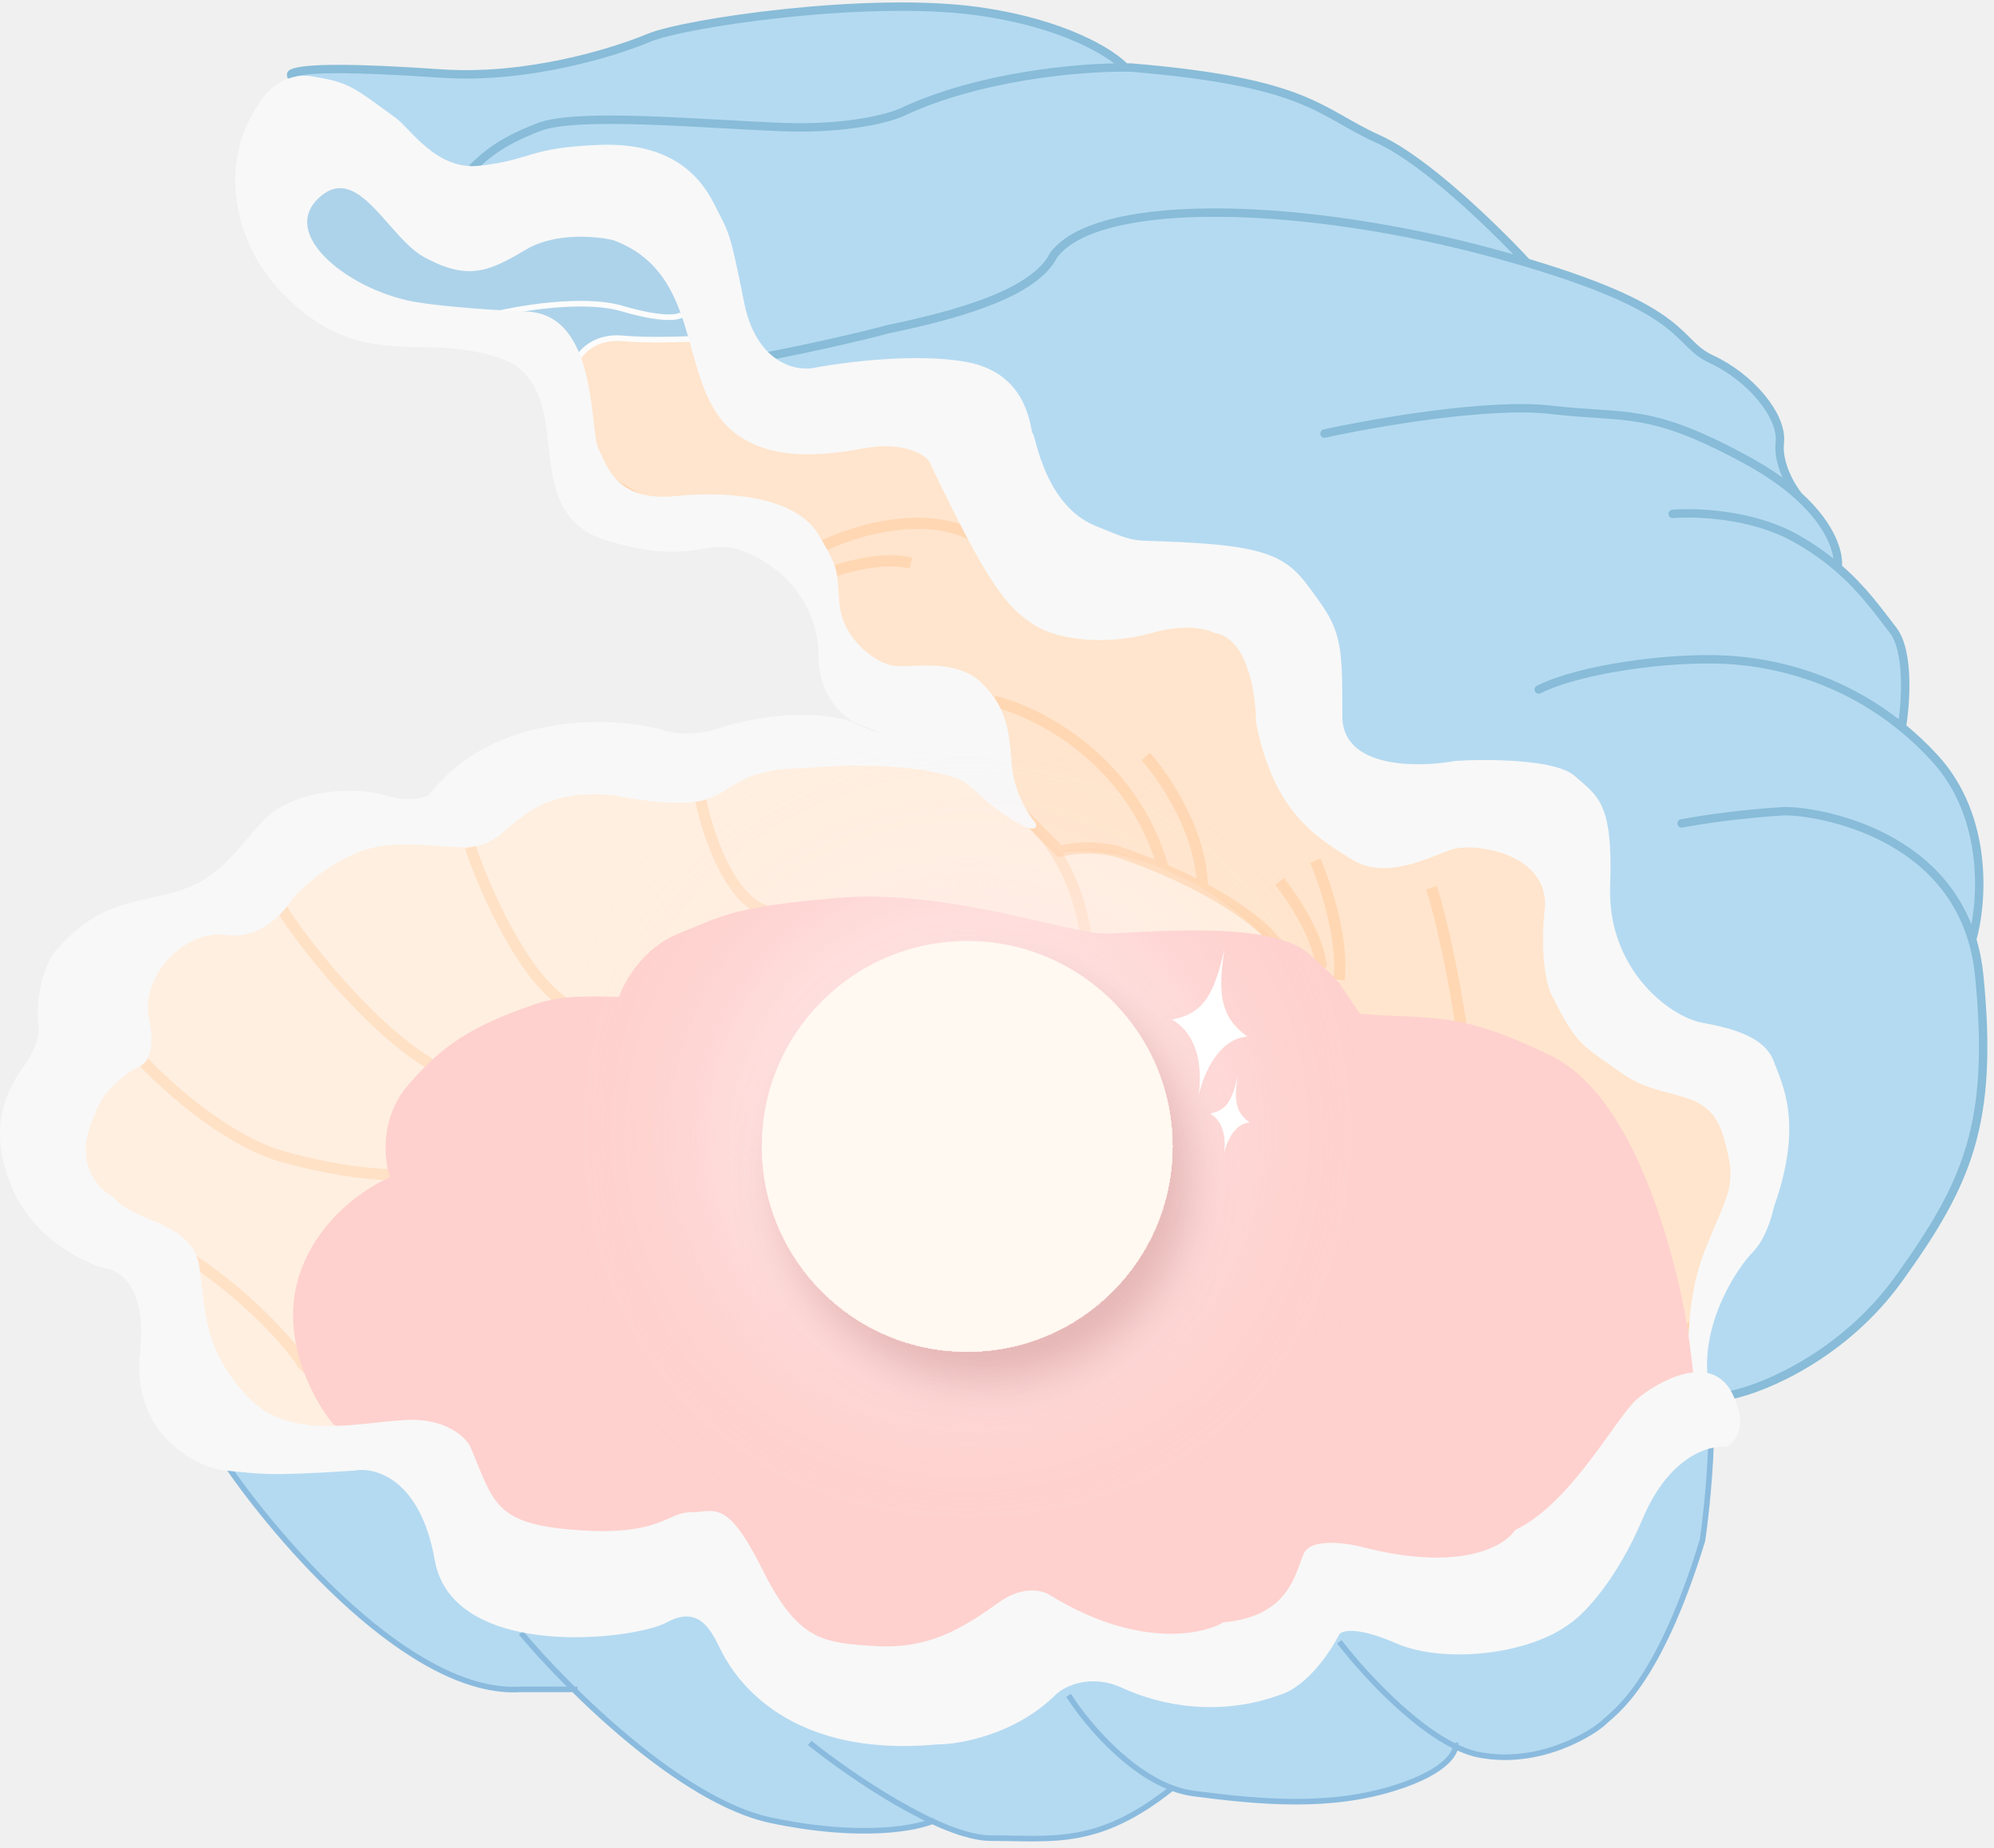
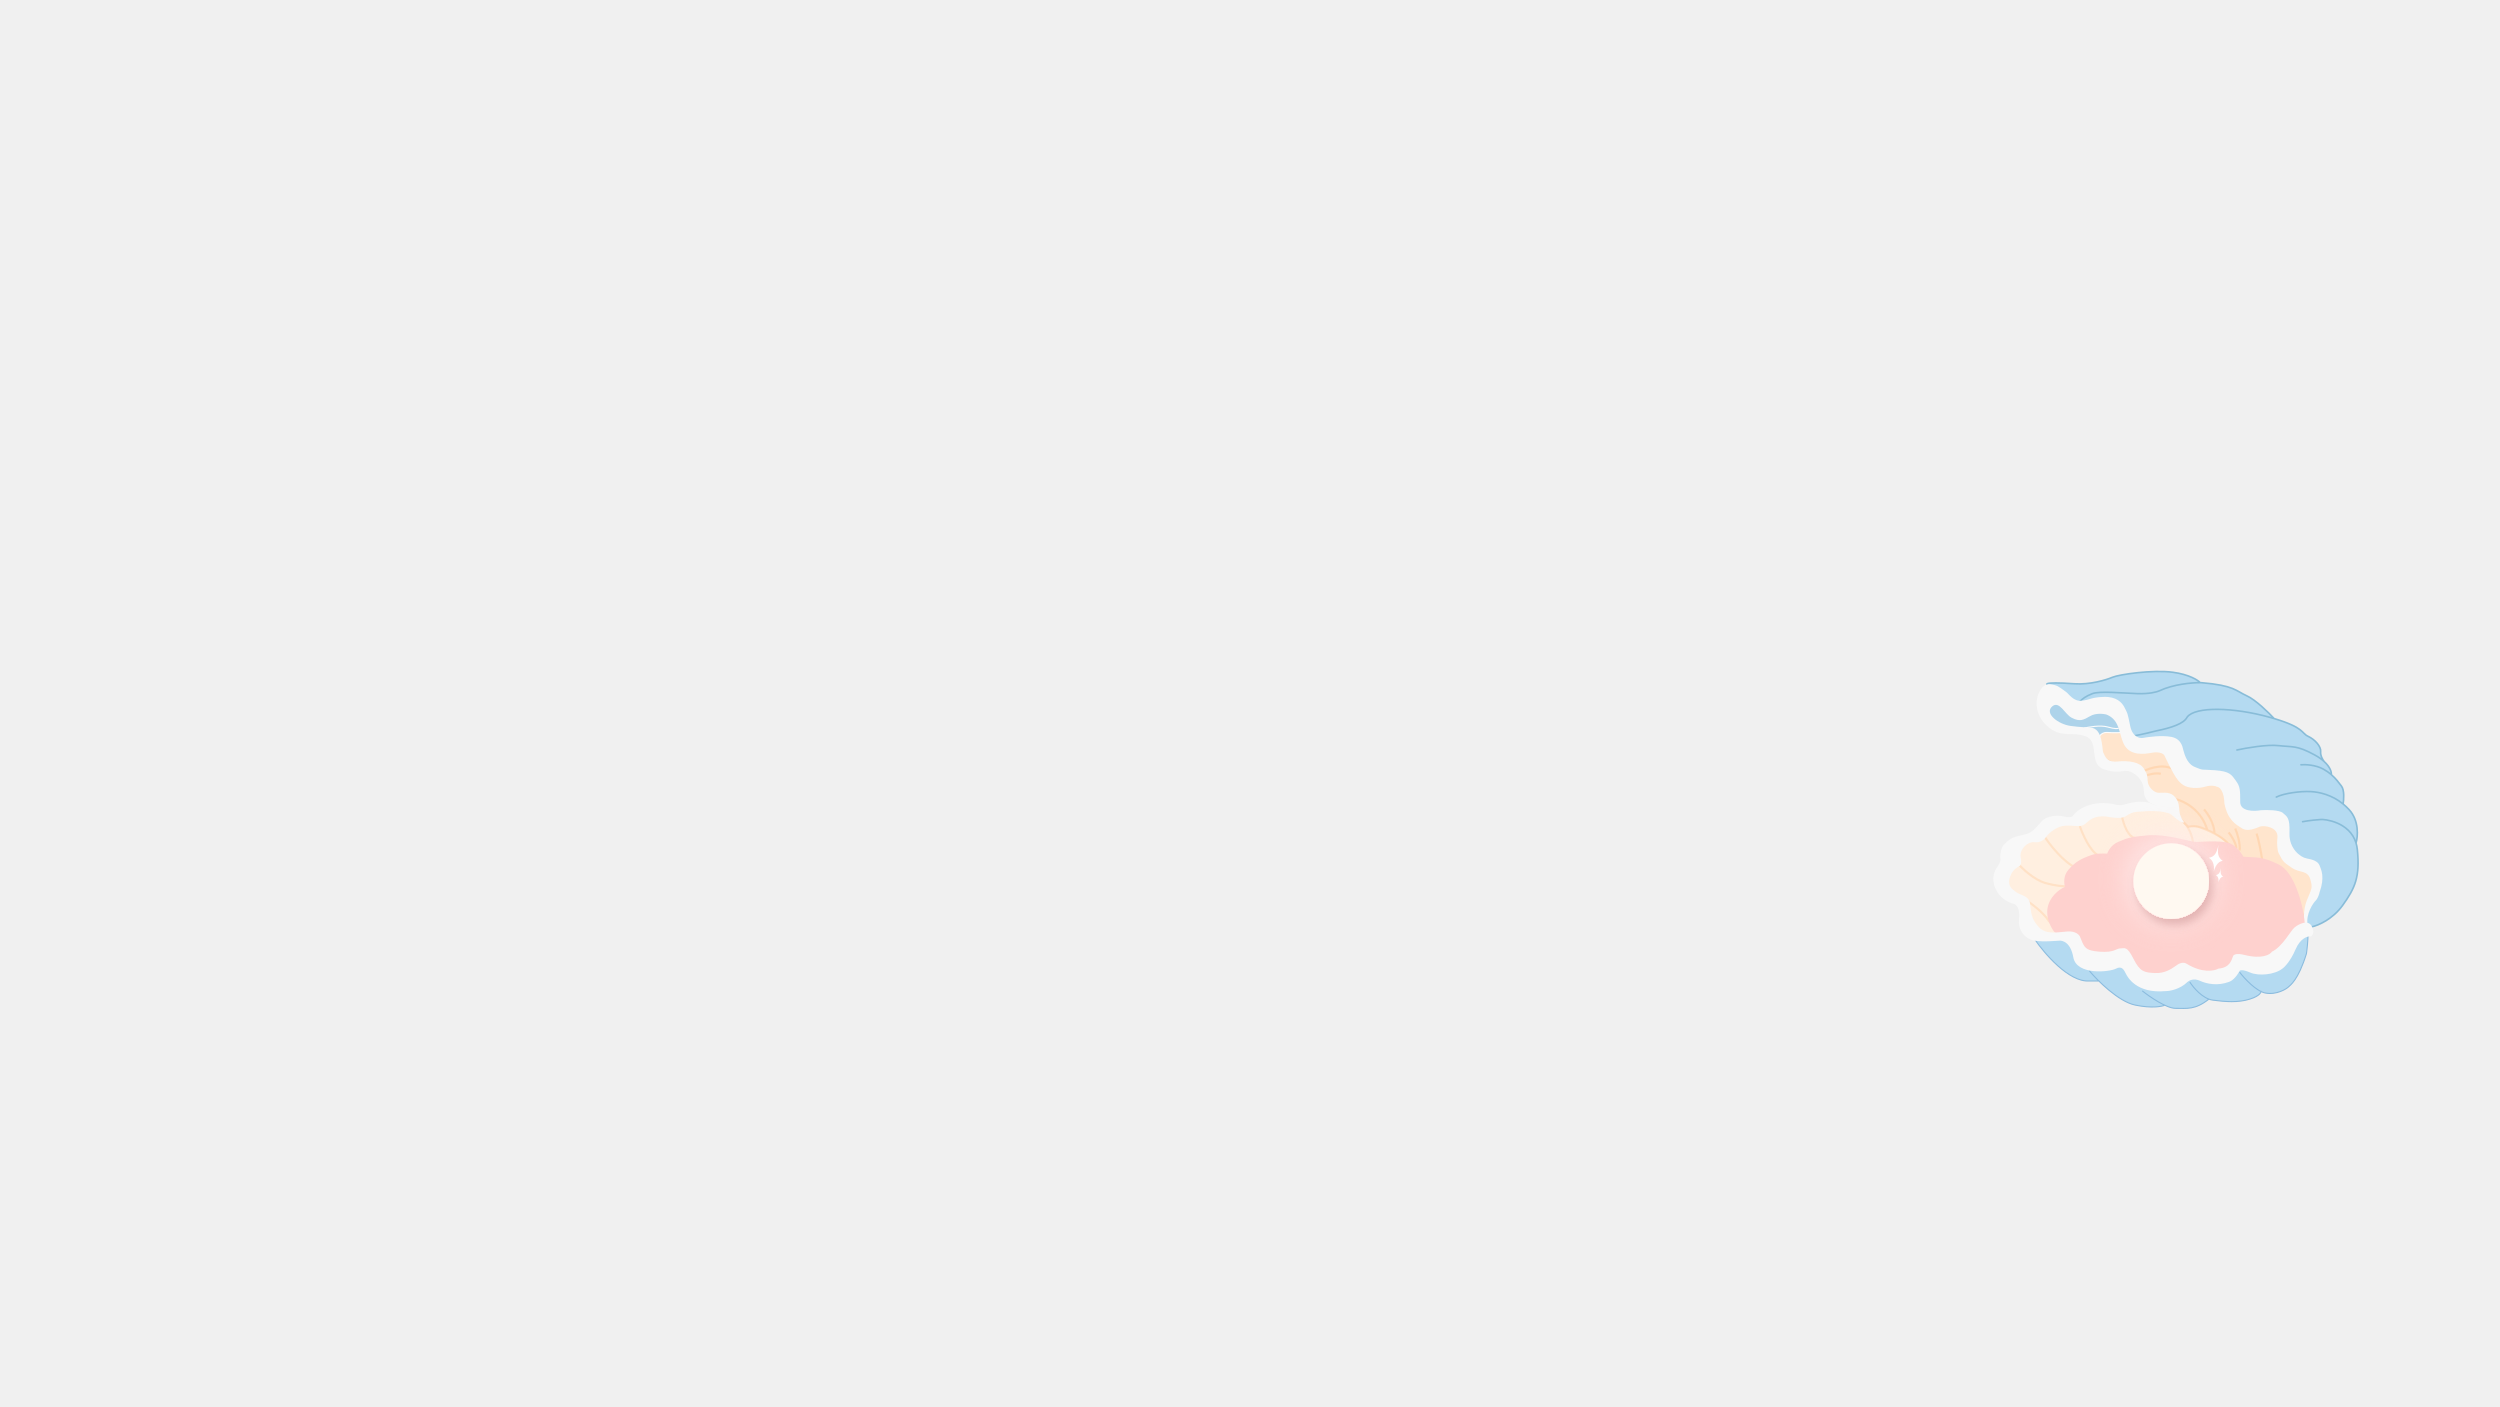
- <svg xmlns="http://www.w3.org/2000/svg" width="300" height="278" viewBox="0 0 300 278" fill="none">
-   <path d="M52.865 212.533L45.701 205.37L55.999 189.252L116.889 146.27L191.659 148.061L196.584 140.897L177.332 125.227L154.05 114.482L120.471 111.348L102.562 116.273L85.548 114.482L70.773 122.093L49.73 125.227L37.642 135.525L21.972 140.897L11.226 154.777L7.645 176.715L23.315 189.252L29.135 212.533L49.73 217.906L52.865 212.533Z" fill="#FFEFE0" />
-   <path d="M191.659 141.345C187.032 135.973 174.018 125.675 158.975 127.466M154.465 123.228C156.405 124.422 162.019 130.6 163.452 141.345M105.215 119.199C106.11 124.72 110.084 137.316 116.889 137.316M70.773 127.466C72.863 133.734 79.157 148.211 85.963 151.435M42.086 136.212C45.519 142.032 57.846 157.345 67.159 161.285M20.595 158.598C23.729 162.329 33.612 171.522 42.567 174.029C51.521 176.536 58.237 176.864 60.476 176.715M28.207 189.043C31.191 190.984 40.328 197.49 45.701 205.37M45.701 205.37L52.865 212.533L49.73 217.906L29.135 212.533L23.315 189.251L7.645 176.715L11.226 154.777L21.972 140.897L37.642 135.525L49.73 125.227L70.773 122.093L85.548 114.482L102.562 116.273L120.471 111.348L154.05 114.482L177.332 125.227L196.584 140.897L191.659 148.061L116.889 146.27L55.999 189.251L45.701 205.37Z" stroke="#FFD6B0" stroke-opacity="0.53" stroke-width="1.685" />
-   <path d="M81.07 44.638L86.891 69.71L98.979 76.874L119.127 82.694L127.634 100.603L137.036 105.528L159.422 128.065C162.645 127.349 165.242 127.467 167.929 128.065C170.521 128.929 172.897 129.844 175.059 130.774C177.211 131.701 179.151 132.643 180.879 133.567C186.051 136.332 189.333 138.931 190.762 140.451L247.176 203.132L256.578 198.655L266.875 170.448L244.042 153.435L235.535 122.989C224.342 121.348 201.687 117.885 200.612 117.169C199.538 116.453 192.404 99.857 188.972 91.649L161.213 86.276L141.065 61.651L115.545 59.413L106.143 39.713L81.07 44.638Z" fill="#FFE5CD" />
-   <path d="M172.373 113.827C175.208 116.988 180.879 125.361 180.879 133.567M180.879 133.567C186.051 136.332 189.333 138.931 190.762 140.451L247.176 203.132L256.578 198.655L266.875 170.448L244.042 153.435L235.535 122.989C224.342 121.348 201.687 117.885 200.612 117.169C199.538 116.453 192.404 99.857 188.972 91.649L161.213 86.276L141.065 61.651L115.545 59.413L106.143 39.713L81.07 44.638L86.891 69.71L98.979 76.874L119.127 82.694L127.634 100.603L137.036 105.528L159.422 128.065C162.645 127.349 165.242 127.467 167.929 128.065C170.521 128.929 172.897 129.844 175.059 130.774M180.879 133.567C179.151 132.643 177.211 131.701 175.059 130.774M192.52 132.631C194.46 135.019 198.43 140.959 198.788 145.615M197.893 129.497C199.374 132.93 202.164 141.317 201.475 147.406M149.539 105.528C156.105 107.057 170.403 114.245 175.059 130.774M122.675 82.694C128.335 79.71 141.632 75.531 149.539 82.694M124.466 86.276C127.025 85.311 133.122 83.65 137.036 84.725M215.354 133.567C216.846 137.871 219.115 149.005 219.831 154.57" stroke="#FFCB9A" stroke-opacity="0.5" stroke-width="1.685" />
-   <path d="M93.608 50.905C89.668 50.547 87.49 52.845 86.892 54.039H84.654L78.386 49.561L60.029 48.666L46.15 42.398L43.016 31.652L50.627 24.041L62.268 30.309L96.295 31.652C100.921 38.07 109.637 50.905 107.488 50.905C104.801 50.905 98.533 51.353 93.608 50.905Z" fill="#ADD3EA" />
-   <path d="M74.323 47.323C77.308 46.576 87.519 44.636 93.608 46.427C99.697 48.218 102.115 47.77 102.563 47.323M86.892 54.039C87.49 52.845 89.668 50.547 93.608 50.905C98.533 51.353 104.801 50.905 107.488 50.905C109.637 50.905 100.921 38.07 96.295 31.652L62.268 30.309L50.627 24.041L43.016 31.652L46.15 42.398L60.029 48.666L78.386 49.561L84.654 54.039H86.892Z" stroke="#FCFCFC" stroke-width="0.842" />
-   <path d="M285.684 192.386C277.445 203.848 265.536 208.803 260.611 209.847L255.685 210.743V196.415L264.64 178.059L262.85 162.836L242.254 155.225L236.881 133.286L231.509 123.885L200.615 117.616L190.766 89.857L159.425 86.723L144.65 63.442L111.966 58.069L104.355 37.474L94.057 28.519L69.433 33.892L60.926 27.624C54.658 22.4 42.48 11.774 43.913 11.058C45.704 10.163 53.315 10.163 66.299 11.058C79.283 11.954 92.267 7.924 97.64 5.685C103.012 3.447 130.324 -0.583 146.889 1.656C160.142 3.447 167.335 8.065 169.276 10.151C169.591 10.152 169.89 10.156 170.171 10.163C197.034 12.402 198.378 16.879 207.332 20.908C214.496 24.132 225.241 34.663 229.718 39.525C254.506 46.903 251.94 51.484 257.477 54.04C263.297 56.726 268.222 62.546 267.775 66.576C267.416 69.799 269.508 73.292 270.599 74.635C275.685 79.246 276.756 83.438 276.48 85.381C280.308 88.666 282.652 92.037 284.788 94.783C287.295 98.007 286.728 105.866 286.131 109.392C287.811 110.76 289.461 112.301 291.056 114.035C299.294 122.989 298.264 135.973 296.719 141.346C297.218 142.997 297.579 144.784 297.772 146.718C300.011 169.104 295.981 178.059 285.684 192.386Z" fill="#B4DAF1" />
-   <path d="M253 123.885C258.731 122.81 265.238 122.243 267.775 122.093C270.638 121.684 291.439 123.891 296.719 141.346M296.719 141.346C297.218 142.997 297.579 144.784 297.772 146.718C300.011 169.104 295.981 178.059 285.684 192.386C277.445 203.848 265.536 208.803 260.611 209.847L255.685 210.743V196.415L264.64 178.059L262.85 162.836L242.254 155.225L236.881 133.286L231.509 123.885L200.615 117.616L190.766 89.857L159.425 86.723L144.65 63.442L111.966 58.069L104.355 37.474L94.057 28.519L69.433 33.892L60.926 27.624C54.658 22.4 42.48 11.774 43.913 11.058C45.704 10.163 53.315 10.163 66.299 11.058C79.283 11.954 92.267 7.924 97.64 5.685C103.012 3.447 130.324 -0.583 146.889 1.656C160.142 3.447 167.335 8.065 169.276 10.151M296.719 141.346C298.264 135.973 299.294 122.989 291.056 114.035C289.461 112.301 287.811 110.76 286.131 109.392M231.509 103.737C237.777 100.603 251.209 98.812 259.716 99.26C266.904 99.638 276.97 101.935 286.131 109.392M286.131 109.392C286.728 105.866 287.295 98.007 284.788 94.783C282.652 92.037 280.308 88.666 276.48 85.381M251.657 77.322C255.089 77.023 263.566 77.322 270.013 80.904C272.579 82.329 274.692 83.846 276.48 85.381M276.48 85.381C276.756 83.438 275.685 79.246 270.599 74.635M199.273 65.233C206.735 63.592 223.987 60.577 233.3 61.651C244.941 62.995 248.075 61.204 262.85 69.263C266.12 71.046 268.653 72.871 270.599 74.635M270.599 74.635C269.508 73.292 267.416 69.799 267.775 66.576C268.222 62.546 263.297 56.726 257.477 54.04C251.94 51.484 254.506 46.903 229.718 39.525M114.172 53.831C120.261 52.757 130.324 50.458 133.458 49.562C145.636 47.055 155.843 43.742 158.529 38.369C165.245 29.415 196.587 30.31 225.689 38.369C227.107 38.762 228.448 39.147 229.718 39.525M229.718 39.525C225.241 34.663 214.496 24.132 207.332 20.908C198.378 16.879 197.034 12.402 170.171 10.163C169.89 10.156 169.591 10.152 169.276 10.151M70.743 25.625C72.981 23.386 75.254 21.356 81.074 19.117C86.894 16.878 105.699 18.669 117.787 19.117C127.458 19.475 133.756 17.774 135.696 16.879C147.342 11.399 162.371 10.122 169.276 10.151" stroke="#88BCD8" stroke-width="1.264" stroke-linecap="round" stroke-linejoin="round" />
-   <path d="M47.042 11.506C42.744 10.79 39.879 13.894 38.983 15.536C32.267 25.386 35.849 37.473 42.565 44.189C49.281 50.905 54.654 52.248 64.056 52.248C71.578 52.248 76.144 54.039 77.487 54.934C86.442 61.203 77.935 77.321 91.367 81.35C104.799 85.38 106.142 80.455 112.41 83.141C118.678 85.827 123.155 91.648 123.155 98.811C123.155 104.542 126.737 107.766 128.528 108.661C141.422 113.676 145.956 118.303 148.675 120.75C155.123 125.764 156.138 124.929 155.839 123.884C154.794 122.69 152.615 119.317 152.257 115.377C151.81 110.452 151.81 106.87 147.78 102.841C143.751 98.811 137.035 100.602 134.348 100.155C131.662 99.707 126.737 96.125 126.289 90.752C125.842 85.38 126.289 85.827 123.155 80.455C120.021 75.082 110.619 73.739 101.665 74.634C92.71 75.53 91.367 70.157 90.024 67.471C88.681 64.784 90.024 47.323 79.278 46.876C70.682 46.517 64.951 45.831 63.16 45.532C53.277 44.189 41.222 35.235 48.386 29.414C54.116 24.758 58.65 36.13 64.056 38.816C70.772 42.398 73.906 40.607 79.278 37.473C83.576 34.966 89.725 35.533 92.262 36.13C104.351 40.607 102.56 53.591 107.485 61.65C112.41 69.709 122.708 68.814 129.871 67.471C135.602 66.396 138.826 68.217 139.721 69.262C148.675 88.066 151.362 91.2 155.391 93.886C159.421 96.573 167.032 97.02 173.3 95.23C178.315 93.797 181.658 94.633 182.702 95.23C187.717 95.946 188.971 104.483 188.971 108.661C191.657 122.541 198.373 126.122 203.298 129.257C208.223 132.391 214.491 129.257 218.073 127.913C221.654 126.57 233.295 128.361 232.4 136.868C231.683 143.673 232.698 148.061 233.295 149.404C237.325 157.463 237.772 157.015 244.041 161.493C250.309 165.97 257.025 163.283 259.263 170.895C261.502 178.506 260.159 178.954 256.577 187.908C253.711 195.072 253.89 202.832 254.338 205.817C254.696 209.757 256.278 208.951 257.025 208.056C255.681 199.101 261.502 190.595 263.74 188.356C265.531 186.565 266.576 183.133 266.874 181.64C271.352 169.104 268.218 163.283 266.874 159.702C265.531 156.12 261.054 154.777 256.129 153.881C251.204 152.986 241.802 145.822 242.25 133.286C242.697 120.75 240.459 119.854 236.877 116.72C234.012 114.213 223.744 114.183 218.968 114.482C213.297 115.526 201.955 115.646 201.955 107.766C201.955 97.916 201.955 95.23 198.373 90.305C194.791 85.38 193.448 82.693 181.359 81.798C169.271 80.902 172.405 82.246 164.794 79.112C157.182 75.978 155.839 65.68 155.391 65.232C154.944 64.784 154.944 56.278 145.541 54.487C138.02 53.054 126.886 54.487 122.26 55.382C119.573 55.83 113.753 54.487 111.962 45.532C109.724 34.339 109.724 35.235 107.485 30.757C105.246 26.28 100.769 21.355 90.024 21.803C79.278 22.251 80.174 24.042 72.115 24.937C65.668 25.653 61.784 19.391 59.579 17.773C52.863 12.848 52.415 12.401 47.042 11.506Z" fill="#F8F8F8" />
-   <path d="M233.296 158.805C219.417 152.09 216.283 153.432 204.642 152.537C200.164 146.268 202.852 148.956 197.031 143.584C191.211 138.211 171.511 140.449 166.138 140.449C160.766 140.449 142.409 133.733 126.291 135.076C110.173 136.419 108.83 137.762 102.114 140.449C96.741 142.598 93.906 147.685 93.159 149.959C88.878 150.006 84.901 149.54 80.175 151.194C71.221 154.328 66.744 157.014 61.371 163.283C57.073 168.297 57.789 174.598 58.685 177.122C53.4 179.388 45.865 185.578 44.357 194.623C42.925 203.22 47.641 211.338 50.178 214.323L63.162 220.143L78.832 238.5H105.695L129.872 254.618L154.945 247.455L185.39 251.036L200.165 238.5H230.162L255.235 211.189C254.936 208.055 254.16 200.891 253.444 197.31L253.425 197.215C252.475 192.462 247.081 165.476 233.296 158.805Z" fill="#FED1CE" />
-   <path d="M78.384 254.171C61.907 255.246 41.67 231.636 33.611 219.697C36.835 216.472 53.162 217.16 60.922 217.907L74.802 235.367L106.59 238.502L132.558 256.858L154.497 247.008L185.837 250.143L204.194 241.188L232.4 235.367C240.758 225.517 257.473 207.519 257.473 214.324C257.473 221.129 256.577 228.8 256.13 231.785C249.414 253.724 242.698 257.753 241.355 259.096C240.012 260.44 231.953 265.812 222.551 264.021C221.404 263.803 220.207 263.373 218.99 262.784C218.799 264.201 216.868 266.765 210.014 268.946C200.164 272.08 189.867 271.185 179.569 269.842C178.482 269.7 177.403 269.416 176.343 269.02C165.205 277.893 158.5 276.558 149.124 276.558C146.678 276.558 143.566 275.548 140.275 274.02C137.376 275.195 129.045 276.619 115.992 273.871C106.201 271.81 94.588 262.366 86.285 254.171H78.384Z" fill="#B4DAF1" />
-   <path d="M86.89 254.171H78.384C61.907 255.246 41.67 231.636 33.611 219.697C36.835 216.472 53.162 217.16 60.922 217.907L74.802 235.367L106.59 238.502L132.558 256.858L154.497 247.008L185.837 250.143L204.194 241.188L232.4 235.367C240.758 225.517 257.473 207.519 257.473 214.324C257.473 221.129 256.578 228.8 256.13 231.785C249.414 253.724 242.698 257.753 241.355 259.096C240.012 260.44 231.953 265.812 222.551 264.021C215.029 262.589 205.388 252.082 201.508 247.008M78.384 245.665C85.249 253.873 102.382 271.006 115.992 273.871C129.603 276.737 138.08 275.065 140.617 273.871M121.813 262.23C127.782 267.006 141.602 276.558 149.124 276.558C158.526 276.558 165.242 277.901 176.435 268.946M160.765 255.067C163.6 259.544 171.331 268.767 179.569 269.842C189.867 271.185 200.164 272.08 210.014 268.946C217.894 266.439 219.267 263.424 218.969 262.23" stroke="#8ABBDE" stroke-width="0.842" />
-   <path d="M132.526 110.245C137.541 110.961 142.707 114.852 144.647 116.494L145.543 117.837C139.454 114.613 126.59 115.001 120.919 115.598C110.621 115.598 110.173 119.628 105.248 120.523C101.308 121.24 94.951 120.225 92.264 119.628C81.967 118.732 78.832 122.762 74.803 125.896C70.773 129.03 65.401 126.344 57.789 127.239C51.7 127.956 45.999 132.91 43.91 135.298C42.716 137.388 39.075 141.387 34.06 140.671C27.792 139.775 21.076 146.939 22.419 153.207C23.494 158.222 21.972 160.072 21.076 160.371C16.42 162.878 14.659 166.191 14.36 167.534C10.779 174.698 14.659 178.877 17.047 180.071C20.181 184.1 29.135 183.652 30.031 190.816C30.926 197.979 30.926 203.352 37.194 210.068C43.462 216.784 53.312 214.097 60.924 213.65C67.013 213.292 70.027 216.187 70.773 217.679C74.355 226.186 74.355 229.32 86.891 230.216C99.428 231.111 100.323 227.529 103.905 227.529C107.487 227.529 109.278 225.291 114.65 236.036C120.023 246.781 123.605 247.229 132.112 247.677C140.618 248.124 145.991 244.095 150.468 240.961C154.05 238.454 157.035 239.319 158.08 240.065C170.974 247.945 180.764 246.035 184.047 244.095C193.897 243.199 194.793 236.931 196.136 233.797C197.211 231.29 202.852 232.156 205.538 232.902C219.865 236.484 226.432 232.603 227.924 230.216C236.431 226.186 243.147 213.202 246.281 210.516C249.415 207.829 257.474 203.352 260.608 209.62C263.115 214.635 261.056 217.082 259.713 217.679C257.176 217.381 251.116 219.112 247.176 228.425C243.236 237.737 238.371 242.752 236.431 244.095C230.163 249.02 217.179 250.363 210.015 247.229C204.285 244.722 201.956 245.289 201.509 245.886C198.285 251.975 194.494 254.393 193.002 254.84C183.6 258.422 174.645 256.631 168.825 253.945C164.169 251.796 160.318 253.646 158.975 254.84C152.886 260.929 144.499 262.452 141.066 262.452C116.889 264.69 109.725 250.811 108.382 248.124C107.039 245.438 105.248 241.409 100.323 244.095C95.398 246.781 68.087 249.915 65.401 234.693C63.252 222.515 56.446 220.664 53.312 221.261C39.881 222.156 38.985 221.709 34.06 221.261C29.135 220.813 19.733 215.441 21.076 203.352C22.151 193.681 17.942 190.965 15.704 190.816C12.42 189.92 5.047 186.249 1.824 178.727C-2.205 169.325 1.377 163.505 3.615 160.371C5.406 157.863 5.853 155.744 5.853 154.998C5.137 149.267 7.047 144.85 8.092 143.357C14.36 136.194 18.389 136.194 25.553 134.403C32.717 132.612 34.955 128.582 39.432 123.657C43.91 118.732 53.312 118.285 57.789 119.628C61.371 120.702 63.759 120.076 64.505 119.628C75.25 105.748 95.398 108.435 99.427 109.778C102.651 110.852 106.143 110.226 107.486 109.778C117.157 106.554 124.948 107.539 127.634 108.435C128.64 108.77 131.183 110.096 132.526 110.245Z" fill="#F8F8F8" />
-   <g filter="url(#filter0_f_115_2129)">
-     <circle cx="145.509" cy="170.687" r="35.37" fill="#FFEAEA" />
+ <svg xmlns="http://www.w3.org/2000/svg" width="1920" height="1080" viewBox="0 0 1920 1080" fill="none">
+   <path d="M1580.5 714.299L1573.77 707.573L1583.44 692.44L1640.61 652.085L1710.81 653.767L1715.43 647.041L1697.36 632.328L1675.5 622.239L1643.97 619.297L1627.16 623.921L1611.18 622.239L1597.31 629.386L1577.55 632.328L1566.2 641.997L1551.49 647.041L1541.4 660.072L1538.04 680.67L1552.75 692.44L1558.22 714.299L1577.55 719.343L1580.5 714.299Z" fill="#FFEFE0" />
+   <path d="M1710.81 647.461C1706.46 642.417 1694.25 632.749 1680.12 634.43M1675.89 630.451C1677.71 631.572 1682.98 637.373 1684.33 647.461M1629.65 626.668C1630.49 631.853 1634.22 643.678 1640.61 643.678M1597.31 634.43C1599.27 640.315 1605.18 653.908 1611.57 656.934M1570.38 642.642C1573.6 648.107 1585.17 662.483 1593.92 666.182M1550.2 663.66C1553.14 667.163 1562.42 675.794 1570.83 678.148C1579.23 680.502 1585.54 680.81 1587.64 680.67M1557.34 692.245C1560.15 694.066 1568.73 700.175 1573.77 707.573M1573.77 707.573L1580.5 714.299L1577.55 719.343L1558.22 714.299L1552.75 692.44L1538.04 680.67L1541.4 660.072L1551.49 647.041L1566.2 641.997L1577.55 632.328L1597.31 629.386L1611.18 622.239L1627.16 623.921L1643.97 619.297L1675.5 622.239L1697.36 632.328L1715.43 647.041L1710.81 653.767L1640.61 652.085L1583.44 692.44L1573.77 707.573Z" stroke="#FFD6B0" stroke-opacity="0.53" stroke-width="1.685" />
+   <path d="M1606.98 556.663L1612.44 580.203L1623.79 586.929L1642.71 592.394L1650.7 609.209L1659.52 613.833L1680.54 634.992C1683.57 634.32 1686.01 634.43 1688.53 634.992C1690.96 635.803 1693.19 636.662 1695.22 637.536C1697.24 638.406 1699.07 639.291 1700.69 640.158C1705.54 642.754 1708.63 645.194 1709.97 646.621L1762.93 705.472L1771.76 701.268L1781.43 674.785L1759.99 658.811L1752 630.227C1741.49 628.685 1720.22 625.435 1719.22 624.762C1718.21 624.089 1711.51 608.508 1708.29 600.801L1682.22 595.757L1663.31 572.637L1639.35 570.535L1630.52 552.039L1606.98 556.663Z" fill="#FFE5CD" />
+   <path d="M1692.7 621.624C1695.36 624.592 1700.69 632.454 1700.69 640.158M1700.69 640.158C1705.54 642.754 1708.63 645.194 1709.97 646.621L1762.93 705.472L1771.76 701.268L1781.43 674.785L1759.99 658.811L1752 630.227C1741.49 628.685 1720.22 625.435 1719.22 624.762C1718.21 624.089 1711.51 608.508 1708.29 600.801L1682.22 595.757L1663.31 572.637L1639.35 570.535L1630.52 552.039L1606.98 556.663L1612.44 580.203L1623.79 586.929L1642.71 592.394L1650.7 609.209L1659.52 613.833L1680.54 634.992C1683.57 634.32 1686.01 634.43 1688.53 634.992C1690.96 635.803 1693.19 636.662 1695.22 637.536M1700.69 640.158C1699.07 639.291 1697.24 638.406 1695.22 637.536M1711.62 639.279C1713.44 641.521 1717.17 647.098 1717.5 651.47M1716.66 636.337C1718.05 639.56 1720.67 647.434 1720.03 653.151M1671.26 613.833C1677.43 615.267 1690.85 622.017 1695.22 637.536M1646.04 592.394C1651.36 589.592 1663.84 585.668 1671.26 592.394M1647.72 595.757C1650.13 594.851 1655.85 593.292 1659.52 594.3M1733.06 640.158C1734.46 644.199 1736.59 654.653 1737.26 659.877" stroke="#FFCB9A" stroke-opacity="0.5" stroke-width="1.685" />
+   <path d="M1618.75 562.547C1615.05 562.21 1613 564.368 1612.44 565.489H1610.34L1604.46 561.285L1587.22 560.444L1574.19 554.559L1571.25 544.47L1578.39 537.324L1589.32 543.209L1621.27 544.47C1625.62 550.496 1633.8 562.547 1631.78 562.547C1629.26 562.547 1623.37 562.967 1618.75 562.547Z" fill="#ADD3EA" />
+   <path d="M1600.64 559.183C1603.44 558.483 1613.03 556.661 1618.75 558.342C1624.47 560.024 1626.74 559.603 1627.16 559.183M1612.44 565.489C1613 564.368 1615.05 562.21 1618.75 562.547C1623.37 562.967 1629.26 562.547 1631.78 562.547C1633.8 562.547 1625.62 550.496 1621.27 544.47L1589.32 543.209L1578.39 537.324L1571.25 544.47L1574.19 554.559L1587.22 560.444L1604.46 561.285L1610.34 565.489H1612.44Z" stroke="#FCFCFC" stroke-width="0.842" />
+   <path d="M1799.09 695.382C1791.35 706.143 1780.17 710.796 1775.55 711.776L1770.92 712.617V699.165L1779.33 681.93L1777.65 667.638L1758.31 660.492L1753.27 639.894L1748.22 631.067L1719.22 625.181L1709.97 599.119L1680.54 596.176L1666.67 574.317L1635.99 569.273L1628.84 549.936L1619.17 541.529L1596.05 546.573L1588.07 540.688C1582.18 535.784 1570.75 525.807 1572.09 525.135C1573.77 524.294 1580.92 524.294 1593.11 525.135C1605.3 525.976 1617.49 522.192 1622.54 520.091C1627.58 517.989 1653.22 514.205 1668.78 516.307C1681.22 517.989 1687.97 522.325 1689.79 524.283C1690.09 524.284 1690.37 524.288 1690.63 524.294C1715.86 526.396 1717.12 530.6 1725.52 534.383C1732.25 537.41 1742.34 547.297 1746.54 551.862C1769.82 558.789 1767.41 563.091 1772.6 565.49C1778.07 568.012 1782.69 573.477 1782.27 577.26C1781.94 580.287 1783.9 583.565 1784.92 584.827C1789.7 589.156 1790.71 593.091 1790.45 594.916C1794.04 598.001 1796.24 601.165 1798.25 603.743C1800.6 606.77 1800.07 614.149 1799.51 617.46C1801.09 618.744 1802.63 620.191 1804.13 621.819C1811.87 630.226 1810.9 642.417 1809.45 647.461C1809.92 649.011 1810.26 650.689 1810.44 652.505C1812.54 673.523 1808.76 681.931 1799.09 695.382Z" fill="#B4DAF1" />
+   <path d="M1768.4 631.067C1773.78 630.058 1779.89 629.525 1782.27 629.385C1784.96 629.001 1804.49 631.073 1809.45 647.461M1809.45 647.461C1809.92 649.011 1810.26 650.689 1810.44 652.505C1812.54 673.523 1808.76 681.931 1799.09 695.382C1791.35 706.143 1780.17 710.796 1775.55 711.776L1770.92 712.617V699.165L1779.33 681.93L1777.65 667.638L1758.31 660.492L1753.27 639.894L1748.22 631.067L1719.22 625.181L1709.97 599.119L1680.54 596.176L1666.67 574.317L1635.99 569.273L1628.84 549.936L1619.17 541.529L1596.05 546.573L1588.07 540.688C1582.18 535.784 1570.75 525.807 1572.09 525.135C1573.77 524.294 1580.92 524.294 1593.11 525.135C1605.3 525.976 1617.49 522.192 1622.54 520.091C1627.58 517.989 1653.22 514.205 1668.78 516.307C1681.22 517.989 1687.97 522.325 1689.79 524.283M1809.45 647.461C1810.9 642.417 1811.87 630.226 1804.13 621.819C1802.63 620.191 1801.09 618.744 1799.51 617.46M1748.22 612.151C1754.11 609.208 1766.72 607.527 1774.71 607.947C1781.46 608.302 1790.91 610.459 1799.51 617.46M1799.51 617.46C1800.07 614.149 1800.6 606.77 1798.25 603.743C1796.24 601.165 1794.04 598.001 1790.45 594.916M1767.14 587.349C1770.36 587.069 1778.32 587.349 1784.38 590.712C1786.78 592.051 1788.77 593.475 1790.45 594.916M1790.45 594.916C1790.71 593.091 1789.7 589.156 1784.92 584.827M1717.96 575.999C1724.96 574.458 1741.16 571.628 1749.91 572.637C1760.83 573.898 1763.78 572.216 1777.65 579.783C1780.72 581.457 1783.1 583.171 1784.92 584.827M1784.92 584.827C1783.9 583.565 1781.94 580.287 1782.27 577.26C1782.69 573.477 1778.07 568.012 1772.6 565.49C1767.41 563.091 1769.82 558.789 1746.54 551.862M1638.06 565.294C1643.77 564.285 1653.22 562.127 1656.16 561.286C1667.6 558.932 1677.18 555.821 1679.7 550.777C1686.01 542.37 1715.44 543.211 1742.76 550.777C1744.09 551.146 1745.35 551.508 1746.54 551.862M1746.54 551.862C1742.34 547.297 1732.25 537.41 1725.52 534.383C1717.12 530.6 1715.86 526.396 1690.63 524.294C1690.37 524.288 1690.09 524.284 1689.79 524.283M1597.28 538.811C1599.38 536.71 1601.52 534.803 1606.98 532.701C1612.45 530.6 1630.1 532.281 1641.45 532.701C1650.53 533.038 1656.44 531.44 1658.27 530.6C1669.2 525.455 1683.31 524.256 1689.79 524.283" stroke="#88BCD8" stroke-width="1.264" stroke-linecap="round" stroke-linejoin="round" />
+   <path d="M1575.03 525.556C1570.99 524.884 1568.3 527.798 1567.46 529.339C1561.16 538.588 1564.52 549.937 1570.83 556.242C1577.13 562.548 1582.18 563.809 1591 563.809C1598.07 563.809 1602.35 565.49 1603.61 566.331C1612.02 572.216 1604.03 587.349 1616.65 591.132C1629.26 594.916 1630.52 590.292 1636.4 592.814C1642.29 595.336 1646.49 600.801 1646.49 607.526C1646.49 612.907 1649.85 615.934 1651.54 616.774C1663.64 621.483 1667.9 625.827 1670.45 628.124C1676.51 632.832 1677.46 632.048 1677.18 631.067C1676.2 629.946 1674.15 626.779 1673.82 623.08C1673.39 618.456 1673.39 615.093 1669.61 611.31C1665.83 607.526 1659.52 609.208 1657 608.788C1654.48 608.367 1649.85 605.004 1649.43 599.96C1649.01 594.916 1649.43 595.336 1646.49 590.292C1643.55 585.247 1634.72 583.986 1626.31 584.827C1617.91 585.668 1616.65 580.623 1615.38 578.101C1614.12 575.579 1615.38 559.185 1605.3 558.764C1597.22 558.428 1591.84 557.783 1590.16 557.503C1580.88 556.242 1569.57 547.835 1576.29 542.37C1581.67 537.998 1585.93 548.676 1591 551.198C1597.31 554.561 1600.25 552.879 1605.3 549.937C1609.33 547.583 1615.1 548.115 1617.49 548.676C1628.84 552.879 1627.15 565.07 1631.78 572.636C1636.4 580.203 1646.07 579.362 1652.8 578.101C1658.18 577.092 1661.2 578.802 1662.05 579.782C1670.45 597.438 1672.97 600.38 1676.76 602.902C1680.54 605.425 1687.69 605.845 1693.57 604.164C1698.28 602.818 1701.42 603.603 1702.4 604.164C1707.11 604.836 1708.29 612.851 1708.29 616.774C1710.81 629.806 1717.11 633.169 1721.74 636.111C1726.36 639.054 1732.25 636.111 1735.61 634.85C1738.97 633.589 1749.9 635.271 1749.06 643.257C1748.39 649.647 1749.34 653.767 1749.9 655.028C1753.68 662.594 1754.1 662.174 1759.99 666.377C1765.87 670.581 1772.18 668.059 1774.28 675.205C1776.38 682.351 1775.12 682.772 1771.76 691.179C1769.07 697.905 1769.24 705.191 1769.66 707.993C1769.99 711.693 1771.48 710.936 1772.18 710.095C1770.92 701.688 1776.38 693.701 1778.49 691.599C1780.17 689.918 1781.15 686.695 1781.43 685.294C1785.63 673.524 1782.69 668.059 1781.43 664.696C1780.17 661.333 1775.96 660.072 1771.34 659.231C1766.72 658.391 1757.89 651.665 1758.31 639.895C1758.73 628.124 1756.63 627.284 1753.26 624.341C1750.57 621.987 1740.93 621.959 1736.45 622.239C1731.12 623.22 1720.48 623.332 1720.48 615.934C1720.48 606.686 1720.48 604.164 1717.11 599.54C1713.75 594.916 1712.49 592.393 1701.14 591.553C1689.79 590.712 1692.73 591.973 1685.59 589.03C1678.44 586.088 1677.18 576.42 1676.76 575.999C1676.34 575.579 1676.34 567.592 1667.51 565.91C1660.45 564.565 1649.99 565.91 1645.65 566.751C1643.13 567.172 1637.66 565.91 1635.98 557.503C1633.88 546.994 1633.88 547.835 1631.78 543.631C1629.68 539.428 1625.47 534.804 1615.38 535.224C1605.3 535.644 1606.14 537.326 1598.57 538.166C1592.52 538.839 1588.87 532.959 1586.8 531.441C1580.49 526.817 1580.07 526.397 1575.03 525.556Z" fill="#F8F8F8" />
+   <path d="M1749.9 663.854C1736.87 657.549 1733.93 658.81 1723 657.969C1718.79 652.083 1721.32 654.607 1715.85 649.563C1710.39 644.518 1691.89 646.619 1686.85 646.619C1681.8 646.619 1664.57 640.314 1649.43 641.575C1634.3 642.836 1633.04 644.097 1626.73 646.619C1621.69 648.637 1619.03 653.413 1618.33 655.549C1614.31 655.592 1610.57 655.155 1606.14 656.708C1597.73 659.651 1593.53 662.172 1588.48 668.058C1584.45 672.766 1585.12 678.682 1585.96 681.051C1581 683.179 1573.92 688.991 1572.51 697.483C1571.16 705.554 1575.59 713.177 1577.97 715.979L1590.16 721.444L1604.88 738.679H1630.1L1652.8 753.812L1676.34 747.086L1704.92 750.449L1718.79 738.679H1746.96L1770.5 713.037C1770.22 710.094 1769.49 703.368 1768.82 700.006L1768.8 699.917C1767.91 695.454 1762.84 670.117 1749.9 663.854Z" fill="#FED1CE" />
+   <path d="M1604.45 753.393C1588.98 754.402 1569.98 732.234 1562.42 721.025C1565.44 717.998 1580.77 718.643 1588.06 719.344L1601.09 735.738L1630.94 738.681L1655.32 755.916L1675.92 746.667L1705.34 749.61L1722.58 741.203L1749.06 735.738C1756.91 726.49 1772.6 709.591 1772.6 715.98C1772.6 722.37 1771.76 729.572 1771.34 732.375C1765.03 752.972 1758.73 756.756 1757.47 758.017C1756.21 759.278 1748.64 764.322 1739.81 762.641C1738.73 762.436 1737.61 762.032 1736.47 761.479C1736.29 762.809 1734.48 765.217 1728.04 767.265C1718.79 770.207 1709.12 769.367 1699.46 768.106C1698.44 767.972 1697.42 767.706 1696.43 767.334C1685.97 775.665 1679.68 774.411 1670.87 774.411C1668.58 774.411 1665.65 773.463 1662.56 772.029C1659.84 773.131 1652.02 774.469 1639.76 771.889C1630.57 769.953 1619.67 761.086 1611.87 753.393H1604.45Z" fill="#B4DAF1" />
+   <path d="M1612.44 753.393H1604.45C1588.98 754.402 1569.98 732.234 1562.42 721.025C1565.44 717.998 1580.77 718.643 1588.06 719.344L1601.09 735.738L1630.94 738.681L1655.32 755.916L1675.92 746.667L1705.34 749.61L1722.58 741.203L1749.06 735.738C1756.91 726.49 1772.6 709.591 1772.6 715.98C1772.6 722.37 1771.76 729.572 1771.34 732.375C1765.03 752.972 1758.73 756.756 1757.47 758.017C1756.21 759.278 1748.64 764.322 1739.81 762.641C1732.75 761.296 1723.7 751.431 1720.05 746.667M1604.45 745.406C1610.9 753.113 1626.99 769.198 1639.76 771.889C1652.54 774.579 1660.5 773.01 1662.88 771.889M1645.23 760.959C1650.83 765.443 1663.81 774.411 1670.87 774.411C1679.7 774.411 1686 775.672 1696.51 767.265M1681.8 754.234C1684.46 758.437 1691.72 767.097 1699.46 768.106C1709.12 769.367 1718.79 770.207 1728.04 767.265C1735.44 764.911 1736.73 762.08 1736.45 760.959" stroke="#8ABBDE" stroke-width="0.842" />
+   <path d="M1655.29 618.26C1660 618.933 1664.85 622.586 1666.67 624.127L1667.51 625.389C1661.79 622.362 1649.72 622.726 1644.39 623.287C1634.72 623.287 1634.3 627.07 1629.68 627.911C1625.98 628.583 1620.01 627.631 1617.49 627.07C1607.82 626.229 1604.88 630.013 1601.09 632.955C1597.31 635.898 1592.27 633.375 1585.12 634.216C1579.4 634.889 1574.05 639.541 1572.09 641.783C1570.97 643.744 1567.55 647.5 1562.84 646.827C1556.96 645.986 1550.65 652.712 1551.91 658.597C1552.92 663.305 1551.49 665.043 1550.65 665.323C1546.28 667.677 1544.62 670.788 1544.34 672.049C1540.98 678.775 1544.62 682.698 1546.87 683.819C1549.81 687.602 1558.22 687.182 1559.06 693.908C1559.9 700.634 1559.9 705.678 1565.78 711.984C1571.67 718.289 1580.92 715.767 1588.06 715.346C1593.78 715.01 1596.61 717.729 1597.31 719.13C1600.67 727.117 1600.67 730.059 1612.44 730.9C1624.21 731.741 1625.05 728.378 1628.42 728.378C1631.78 728.378 1633.46 726.276 1638.51 736.365C1643.55 746.453 1646.91 746.874 1654.9 747.294C1662.89 747.714 1667.93 743.931 1672.13 740.989C1675.5 738.635 1678.3 739.447 1679.28 740.148C1691.39 747.546 1700.58 745.753 1703.66 743.931C1712.91 743.09 1713.75 737.205 1715.01 734.263C1716.02 731.909 1721.32 732.721 1723.84 733.422C1737.29 736.785 1743.46 733.142 1744.86 730.9C1752.84 727.117 1759.15 714.926 1762.09 712.404C1765.04 709.882 1772.6 705.678 1775.54 711.563C1777.9 716.271 1775.96 718.569 1774.7 719.13C1772.32 718.849 1766.63 720.475 1762.93 729.218C1759.23 737.962 1754.67 742.67 1752.84 743.931C1746.96 748.555 1734.77 749.816 1728.04 746.874C1722.66 744.52 1720.48 745.052 1720.06 745.613C1717.03 751.33 1713.47 753.6 1712.07 754.02C1703.24 757.383 1694.83 755.701 1689.37 753.179C1685 751.161 1681.38 752.899 1680.12 754.02C1674.4 759.737 1666.53 761.166 1663.31 761.166C1640.61 763.268 1633.88 750.237 1632.62 747.714C1631.36 745.192 1629.68 741.409 1625.05 743.931C1620.43 746.453 1594.79 749.396 1592.27 735.104C1590.25 723.67 1583.86 721.932 1580.92 722.493C1568.3 723.333 1567.46 722.913 1562.84 722.493C1558.22 722.072 1549.39 717.028 1550.65 705.678C1551.66 696.598 1547.71 694.048 1545.61 693.908C1542.52 693.067 1535.6 689.62 1532.57 682.558C1528.79 673.73 1532.15 668.266 1534.26 665.323C1535.94 662.969 1536.36 660.979 1536.36 660.279C1535.68 654.898 1537.48 650.751 1538.46 649.349C1544.34 642.624 1548.13 642.624 1554.85 640.942C1561.58 639.261 1563.68 635.477 1567.88 630.853C1572.09 626.229 1580.92 625.809 1585.12 627.07C1588.48 628.079 1590.72 627.49 1591.42 627.07C1601.51 614.039 1620.43 616.561 1624.21 617.822C1627.24 618.831 1630.52 618.242 1631.78 617.822C1640.86 614.795 1648.17 615.72 1650.7 616.561C1651.64 616.876 1654.03 618.12 1655.29 618.26Z" fill="#F8F8F8" />
+   <g filter="url(#filter0_f_344_148)">
+     <circle cx="1667.48" cy="675.01" r="33.209" fill="#FFEAEA" />
  </g>
-   <g filter="url(#filter1_d_115_2129)">
-     <circle cx="145.51" cy="172.477" r="30.893" fill="#FFF9F1" />
+   <g filter="url(#filter1_d_344_148)">
+     <circle cx="1667.48" cy="676.691" r="29.005" fill="#FFF9F1" />
  </g>
-   <path d="M176.317 153.403C181.109 152.504 182.671 149.644 184.245 142.655C183.108 149.742 183.729 153.095 187.673 155.961C183.477 156.251 181.14 161.287 180.364 164.728C181.136 158.307 178.94 154.861 176.317 153.403Z" fill="white" />
-   <path d="M182.051 167.536C184.562 167.066 185.381 165.567 186.206 161.904C185.61 165.618 185.935 167.375 188.002 168.877C185.803 169.029 184.578 171.669 184.172 173.472C184.576 170.107 183.426 168.301 182.051 167.536Z" fill="white" />
+   <path d="M1696.4 658.781C1700.9 657.938 1702.37 655.252 1703.85 648.691C1702.78 655.344 1703.36 658.492 1707.07 661.183C1703.13 661.455 1700.93 666.184 1700.2 669.415C1700.93 663.386 1698.87 660.151 1696.4 658.781Z" fill="white" />
+   <path d="M1701.79 672.051C1704.15 671.609 1704.91 670.201 1705.69 666.763C1705.13 670.25 1705.43 671.9 1707.38 673.31C1705.31 673.452 1704.16 675.931 1703.78 677.624C1704.16 674.464 1703.08 672.769 1701.79 672.051Z" fill="white" />
  <defs>
-     <filter id="filter0_f_115_2129" x="87.395" y="112.573" width="116.228" height="116.228" filterUnits="userSpaceOnUse" color-interpolation-filters="sRGB">
+     <filter id="filter0_f_344_148" x="1611.53" y="619.057" width="111.905" height="111.905" filterUnits="userSpaceOnUse" color-interpolation-filters="sRGB">
      <feFlood flood-opacity="0" result="BackgroundImageFix" />
      <feBlend mode="normal" in="SourceGraphic" in2="BackgroundImageFix" result="shape" />
-       <feGaussianBlur stdDeviation="11.372" result="effect1_foregroundBlur_115_2129" />
+       <feGaussianBlur stdDeviation="11.372" result="effect1_foregroundBlur_344_148" />
    </filter>
-     <filter id="filter1_d_115_2129" x="110.405" y="139.057" width="75.263" height="75.263" filterUnits="userSpaceOnUse" color-interpolation-filters="sRGB">
+     <filter id="filter1_d_344_148" x="1634.26" y="645.158" width="71.487" height="71.487" filterUnits="userSpaceOnUse" color-interpolation-filters="sRGB">
      <feFlood flood-opacity="0" result="BackgroundImageFix" />
      <feColorMatrix in="SourceAlpha" type="matrix" values="0 0 0 0 0 0 0 0 0 0 0 0 0 0 0 0 0 0 127 0" result="hardAlpha" />
      <feOffset dx="2.527" dy="4.212" />
      <feGaussianBlur stdDeviation="3.369" />
      <feComposite in2="hardAlpha" operator="out" />
      <feColorMatrix type="matrix" values="0 0 0 0 0.575 0 0 0 0 0.216 0 0 0 0 0.216 0 0 0 0.25 0" />
-       <feBlend mode="normal" in2="BackgroundImageFix" result="effect1_dropShadow_115_2129" />
-       <feBlend mode="normal" in="SourceGraphic" in2="effect1_dropShadow_115_2129" result="shape" />
+       <feBlend mode="normal" in2="BackgroundImageFix" result="effect1_dropShadow_344_148" />
+       <feBlend mode="normal" in="SourceGraphic" in2="effect1_dropShadow_344_148" result="shape" />
    </filter>
  </defs>
</svg>
